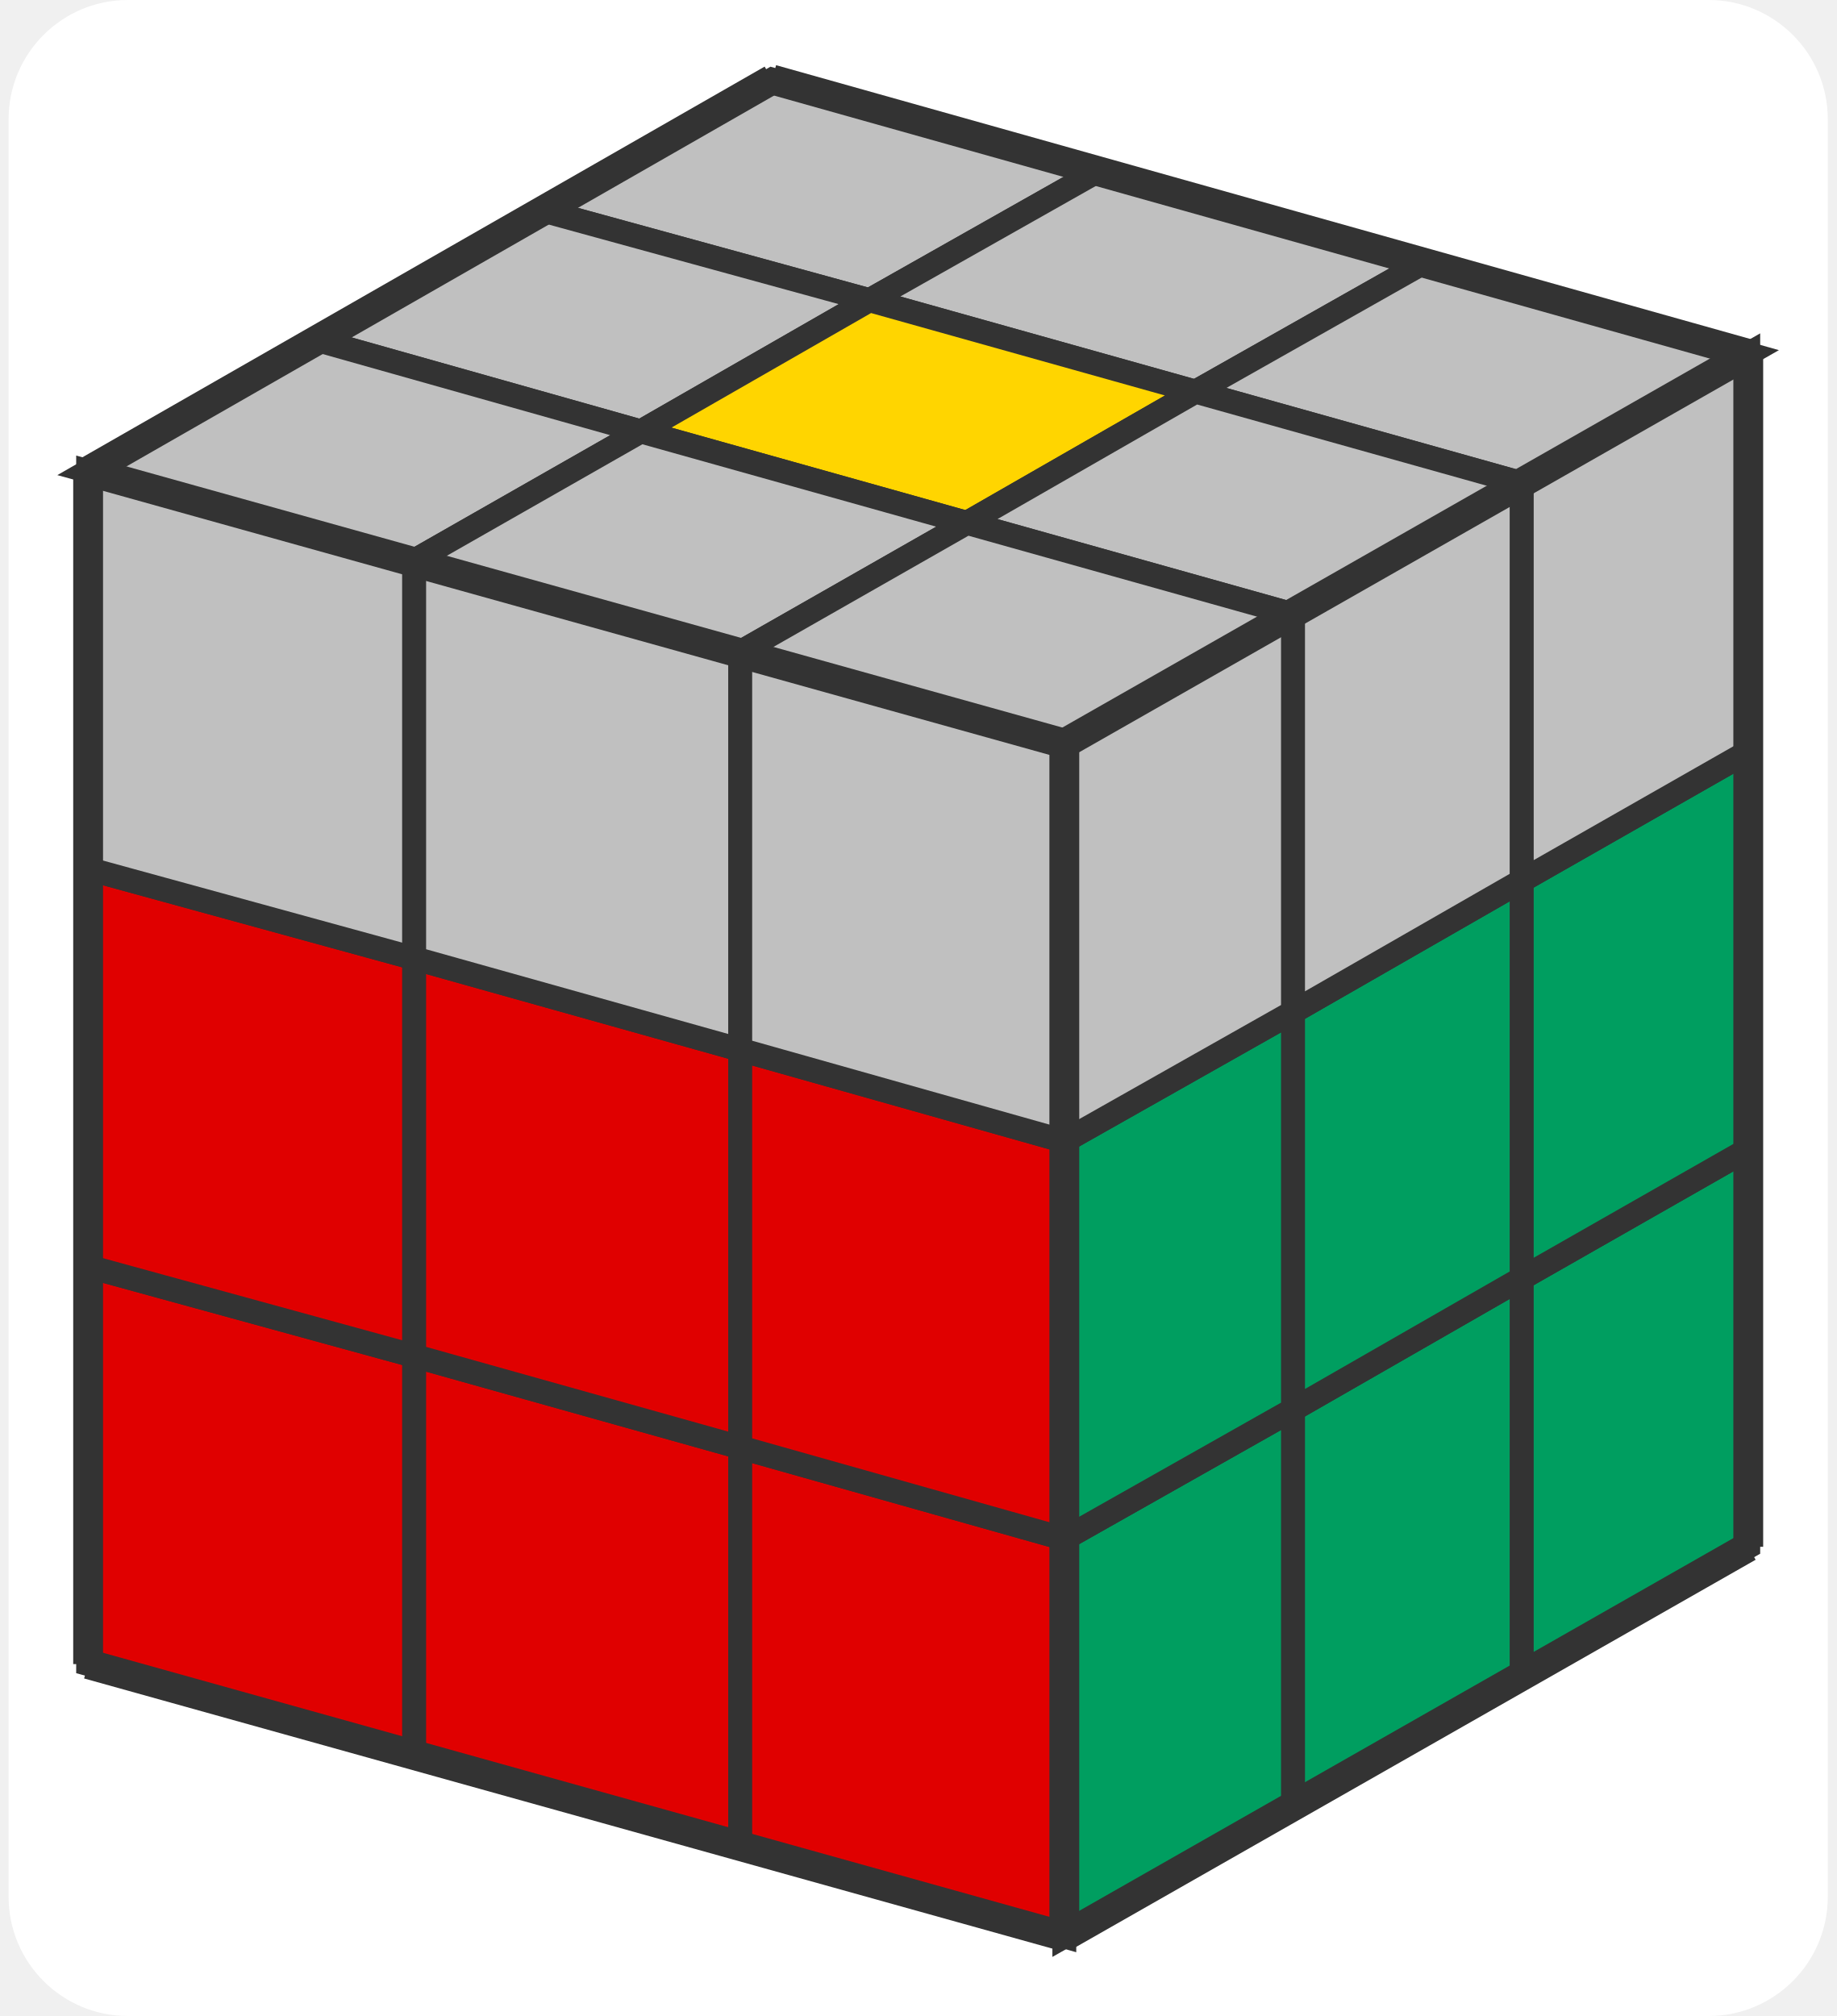
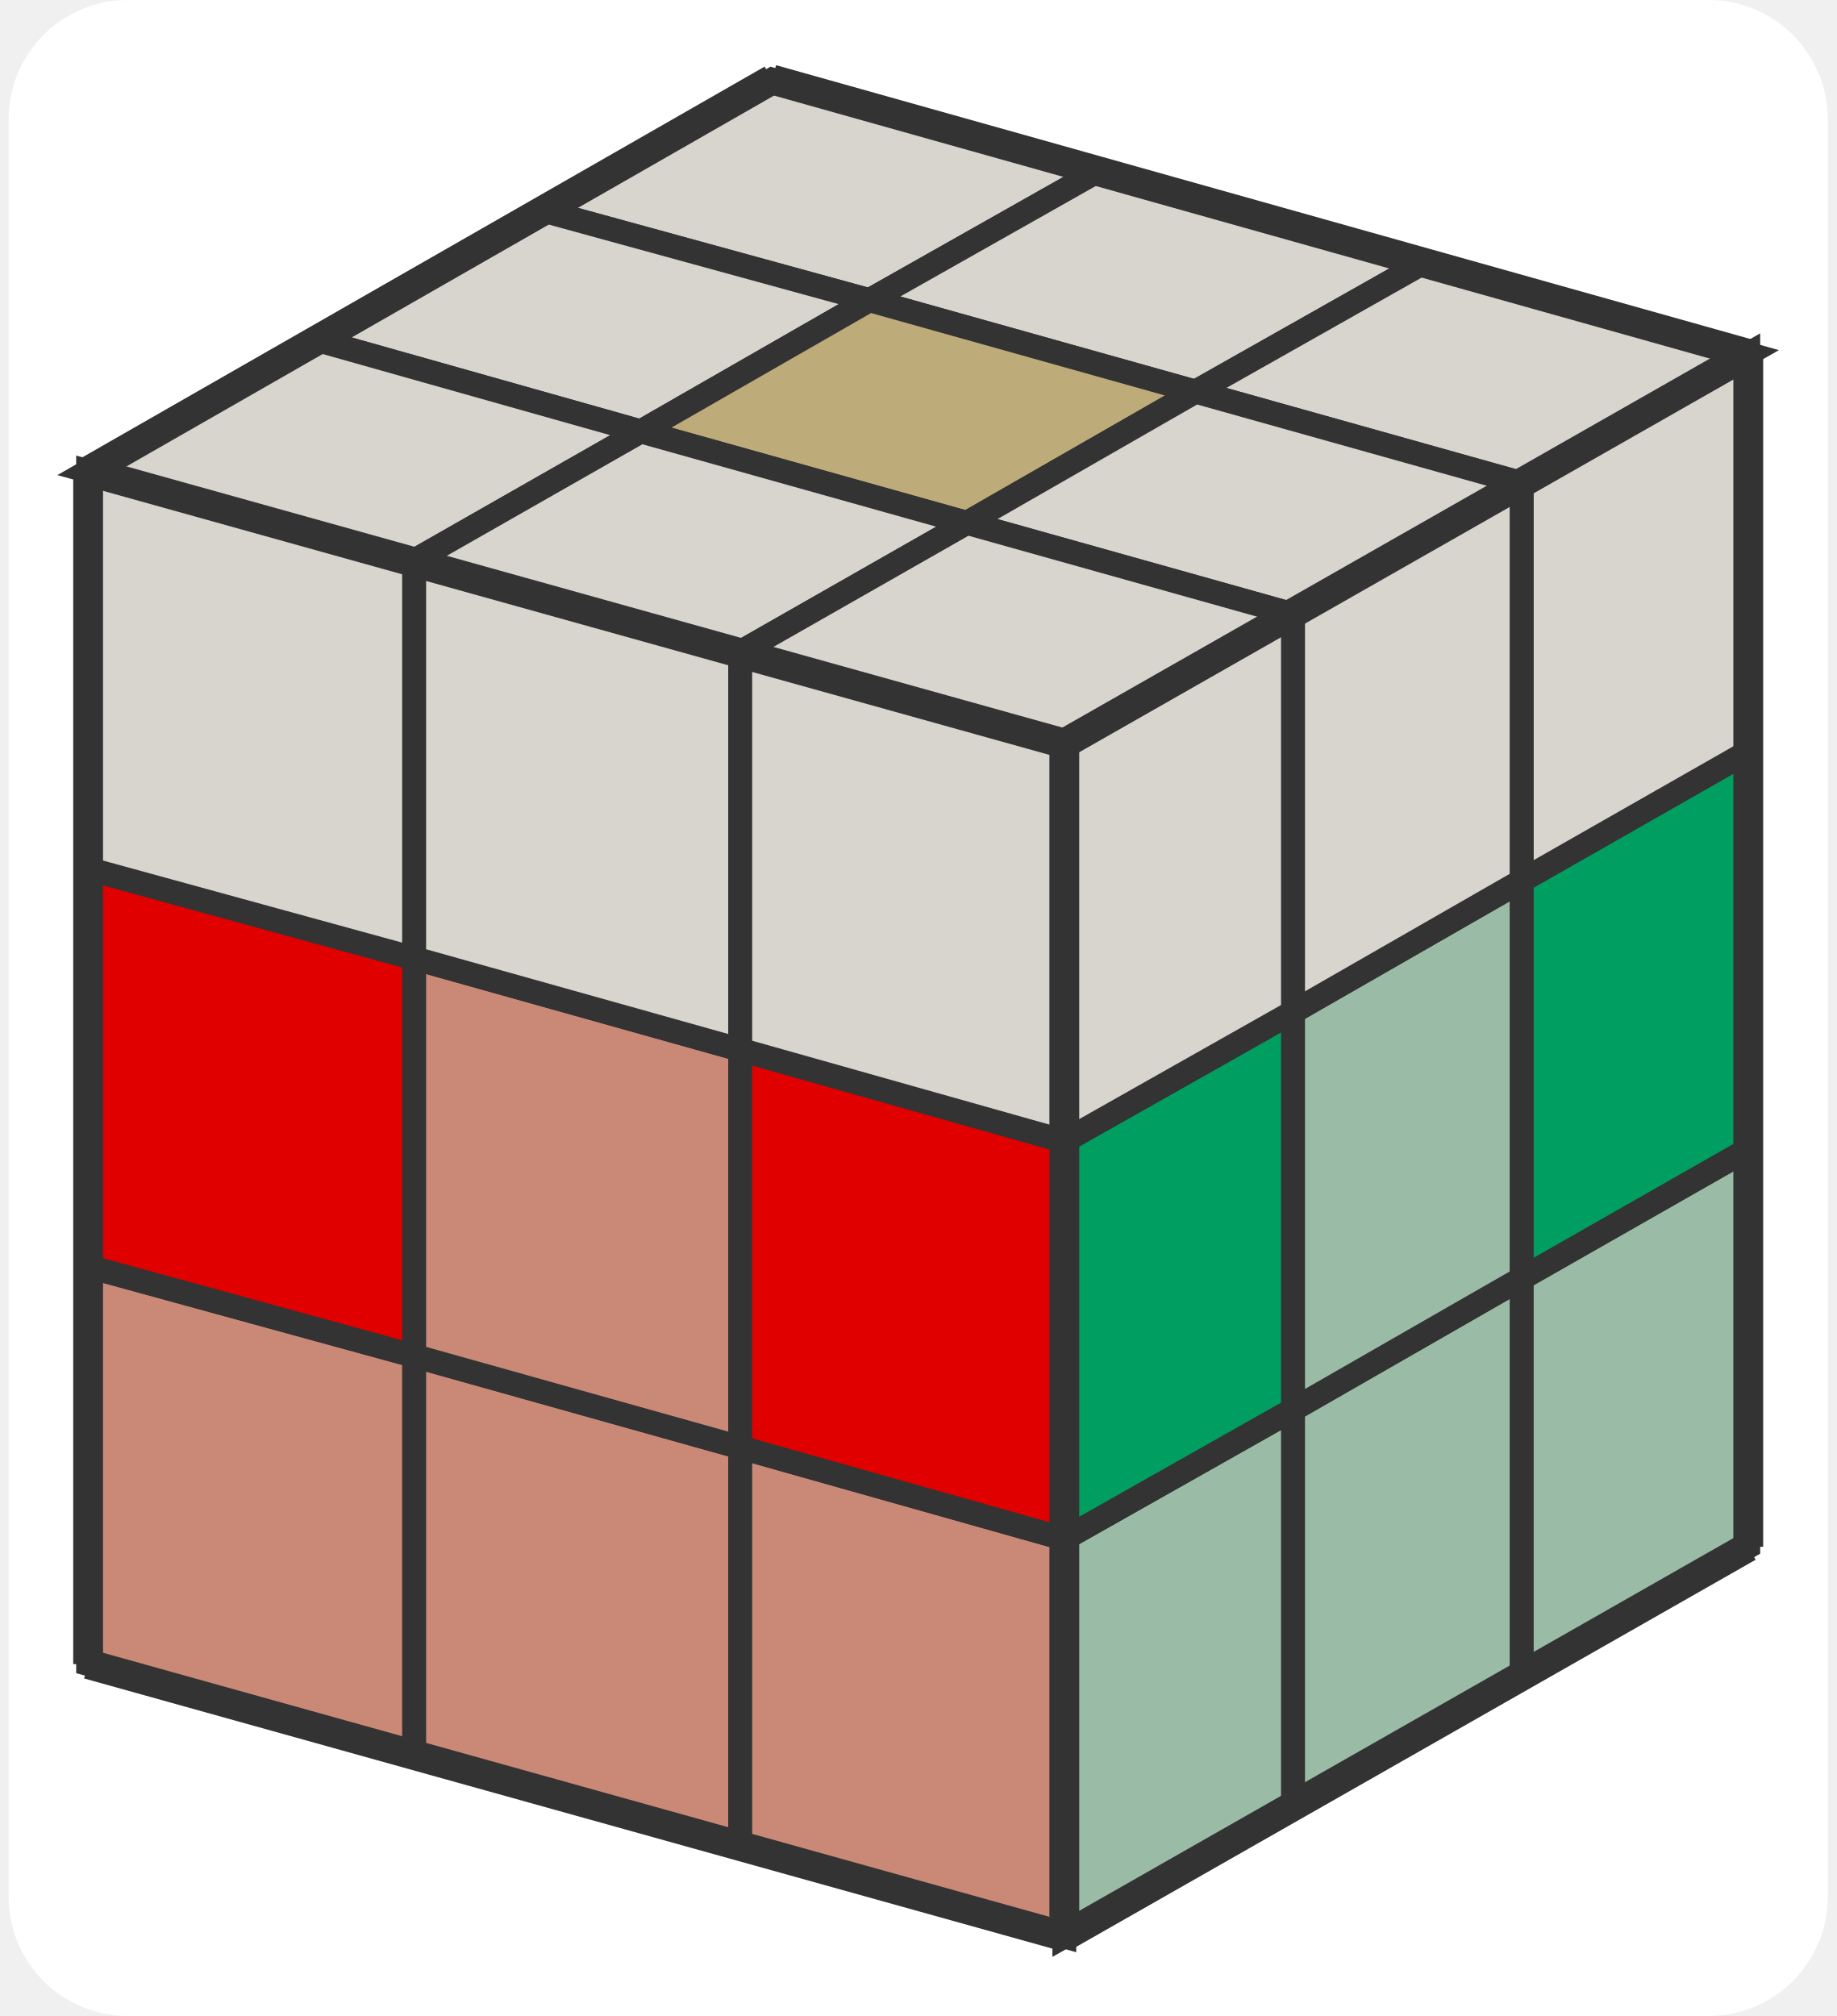
<svg xmlns="http://www.w3.org/2000/svg" baseProfile="full" height="101px" version="1.1" viewBox="39.1 20.0 91.5 101.4" width="92px">
  <defs>
    <style type="text/css">.bg{fill:#FFFFFF}.paper{fill:#FFFFFF}.ink{fill:#222222}.ink-stroke{stroke:#222222}@media (prefers-color-scheme:light){.bg{fill:none}}@media (prefers-color-scheme:dark){.bg{fill:none}.paper{fill:#161412}.ink{fill:#ECE8E1}.ink-stroke{stroke:#ECE8E1}}</style>
  </defs>
  <rect class="bg" fill="#FFFFFF" height="101.4" rx="6" ry="6" width="91.5" x="39.1" y="20.0" />
-   <polygon fill="#009E60" points="126.6,77.8 115.2,84.3 115.2,104.3 126.6,97.8" stroke="#333333" stroke-width="1.2" />
+   <polygon fill="#9ABCA6" points="126.6,77.8 115.2,84.3 115.2,104.3 126.6,97.8" stroke="#333333" stroke-width="1.2" />
  <polygon fill="#009E60" points="126.6,57.8 115.2,64.3 115.2,84.3 126.6,77.8" stroke="#333333" stroke-width="1.2" />
-   <polygon fill="#C0C0C0" points="126.6,37.8 115.2,44.3 115.2,64.3 126.6,57.8" stroke="#333333" stroke-width="1.2" />
-   <polygon fill="#009E60" points="115.2,84.3 103.7,90.9 103.7,110.9 115.2,104.3" stroke="#333333" stroke-width="1.2" />
-   <polygon fill="#009E60" points="115.2,64.3 103.7,70.9 103.7,90.9 115.2,84.3" stroke="#333333" stroke-width="1.2" />
-   <polygon fill="#C0C0C0" points="115.2,44.3 103.7,50.9 103.7,70.9 115.2,64.3" stroke="#333333" stroke-width="1.2" />
-   <polygon fill="#009E60" points="103.7,90.9 92.2,97.4 92.2,117.4 103.7,110.9" stroke="#333333" stroke-width="1.2" />
+   <polygon fill="#D8D5CF" points="126.6,37.8 115.2,44.3 115.2,64.3 126.6,57.8" stroke="#333333" stroke-width="1.2" />
+   <polygon fill="#9ABCA6" points="115.2,84.3 103.7,90.9 103.7,110.9 115.2,104.3" stroke="#333333" stroke-width="1.2" />
+   <polygon fill="#9ABCA6" points="115.2,64.3 103.7,70.9 103.7,90.9 115.2,84.3" stroke="#333333" stroke-width="1.2" />
+   <polygon fill="#D8D5CF" points="115.2,44.3 103.7,50.9 103.7,70.9 115.2,64.3" stroke="#333333" stroke-width="1.2" />
+   <polygon fill="#9ABCA6" points="103.7,90.9 92.2,97.4 92.2,117.4 103.7,110.9" stroke="#333333" stroke-width="1.2" />
  <polygon fill="#009E60" points="103.7,70.9 92.2,77.4 92.2,97.4 103.7,90.9" stroke="#333333" stroke-width="1.2" />
-   <polygon fill="#C0C0C0" points="103.7,50.9 92.2,57.4 92.2,77.4 103.7,70.9" stroke="#333333" stroke-width="1.2" />
-   <polygon fill="#E00000" points="43.1,83.7 59.5,88.2 59.5,108.2 43.1,103.7" stroke="#333333" stroke-width="1.2" />
+   <polygon fill="#D8D5CF" points="103.7,50.9 92.2,57.4 92.2,77.4 103.7,70.9" stroke="#333333" stroke-width="1.2" />
+   <polygon fill="#CA8876" points="43.1,83.7 59.5,88.2 59.5,108.2 43.1,103.7" stroke="#333333" stroke-width="1.2" />
  <polygon fill="#E00000" points="43.1,63.7 59.5,68.2 59.5,88.2 43.1,83.7" stroke="#333333" stroke-width="1.2" />
-   <polygon fill="#C0C0C0" points="43.1,43.7 59.5,48.2 59.5,68.2 43.1,63.7" stroke="#333333" stroke-width="1.2" />
-   <polygon fill="#E00000" points="59.5,88.2 75.9,92.8 75.9,112.8 59.5,108.2" stroke="#333333" stroke-width="1.2" />
-   <polygon fill="#E00000" points="59.5,68.2 75.9,72.8 75.9,92.8 59.5,88.2" stroke="#333333" stroke-width="1.2" />
-   <polygon fill="#C0C0C0" points="59.5,48.2 75.9,52.8 75.9,72.8 59.5,68.2" stroke="#333333" stroke-width="1.2" />
-   <polygon fill="#E00000" points="75.9,92.8 92.2,97.4 92.2,117.4 75.9,112.8" stroke="#333333" stroke-width="1.2" />
+   <polygon fill="#D8D5CF" points="43.1,43.7 59.5,48.2 59.5,68.2 43.1,63.7" stroke="#333333" stroke-width="1.2" />
+   <polygon fill="#CA8876" points="59.5,88.2 75.9,92.8 75.9,112.8 59.5,108.2" stroke="#333333" stroke-width="1.2" />
+   <polygon fill="#CA8876" points="59.5,68.2 75.9,72.8 75.9,92.8 59.5,88.2" stroke="#333333" stroke-width="1.2" />
+   <polygon fill="#D8D5CF" points="59.5,48.2 75.9,52.8 75.9,72.8 59.5,68.2" stroke="#333333" stroke-width="1.2" />
+   <polygon fill="#CA8876" points="75.9,92.8 92.2,97.4 92.2,117.4 75.9,112.8" stroke="#333333" stroke-width="1.2" />
  <polygon fill="#E00000" points="75.9,72.8 92.2,77.4 92.2,97.4 75.9,92.8" stroke="#333333" stroke-width="1.2" />
-   <polygon fill="#C0C0C0" points="75.9,52.8 92.2,57.4 92.2,77.4 75.9,72.8" stroke="#333333" stroke-width="1.2" />
-   <polygon fill="#C0C0C0" points="77.5,24.0 93.9,28.6 82.4,35.1 66.0,30.6" stroke="#333333" stroke-width="1.2" />
-   <polygon fill="#C0C0C0" points="66.0,30.6 82.4,35.1 70.9,41.7 54.6,37.1" stroke="#333333" stroke-width="1.2" />
-   <polygon fill="#C0C0C0" points="54.6,37.1 70.9,41.7 59.5,48.2 43.1,43.7" stroke="#333333" stroke-width="1.2" />
-   <polygon fill="#C0C0C0" points="93.9,28.6 110.3,33.2 98.8,39.7 82.4,35.1" stroke="#333333" stroke-width="1.2" />
-   <polygon fill="#FFD500" points="82.4,35.1 98.8,39.7 87.3,46.3 70.9,41.7" stroke="#333333" stroke-width="1.2" />
-   <polygon fill="#C0C0C0" points="70.9,41.7 87.3,46.3 75.9,52.8 59.5,48.2" stroke="#333333" stroke-width="1.2" />
-   <polygon fill="#C0C0C0" points="110.3,33.2 126.6,37.8 115.2,44.3 98.8,39.7" stroke="#333333" stroke-width="1.2" />
-   <polygon fill="#C0C0C0" points="98.8,39.7 115.2,44.3 103.7,50.9 87.3,46.3" stroke="#333333" stroke-width="1.2" />
-   <polygon fill="#C0C0C0" points="87.3,46.3 103.7,50.9 92.2,57.4 75.9,52.8" stroke="#333333" stroke-width="1.2" />
+   <polygon fill="#D8D5CF" points="75.9,52.8 92.2,57.4 92.2,77.4 75.9,72.8" stroke="#333333" stroke-width="1.2" />
+   <polygon fill="#D8D5CF" points="77.5,24.0 93.9,28.6 82.4,35.1 66.0,30.6" stroke="#333333" stroke-width="1.2" />
+   <polygon fill="#D8D5CF" points="66.0,30.6 82.4,35.1 70.9,41.7 54.6,37.1" stroke="#333333" stroke-width="1.2" />
+   <polygon fill="#D8D5CF" points="54.6,37.1 70.9,41.7 59.5,48.2 43.1,43.7" stroke="#333333" stroke-width="1.2" />
+   <polygon fill="#D8D5CF" points="93.9,28.6 110.3,33.2 98.8,39.7 82.4,35.1" stroke="#333333" stroke-width="1.2" />
+   <polygon fill="#BEAB7A" points="82.4,35.1 98.8,39.7 87.3,46.3 70.9,41.7" stroke="#333333" stroke-width="1.2" />
+   <polygon fill="#D8D5CF" points="70.9,41.7 87.3,46.3 75.9,52.8 59.5,48.2" stroke="#333333" stroke-width="1.2" />
+   <polygon fill="#D8D5CF" points="110.3,33.2 126.6,37.8 115.2,44.3 98.8,39.7" stroke="#333333" stroke-width="1.2" />
+   <polygon fill="#D8D5CF" points="98.8,39.7 115.2,44.3 103.7,50.9 87.3,46.3" stroke="#333333" stroke-width="1.2" />
+   <polygon fill="#D8D5CF" points="87.3,46.3 103.7,50.9 92.2,57.4 75.9,52.8" stroke="#333333" stroke-width="1.2" />
  <line stroke="#333333" stroke-width="1.5" x1="77.5" x2="126.6" y1="24.0" y2="37.8" />
  <line stroke="#333333" stroke-width="1.5" x1="126.6" x2="126.6" y1="37.8" y2="97.8" />
  <line stroke="#333333" stroke-width="1.5" x1="126.6" x2="92.2" y1="97.8" y2="117.4" />
  <line stroke="#333333" stroke-width="1.5" x1="92.2" x2="43.1" y1="117.4" y2="103.7" />
  <line stroke="#333333" stroke-width="1.5" x1="43.1" x2="43.1" y1="103.7" y2="43.7" />
  <line stroke="#333333" stroke-width="1.5" x1="43.1" x2="77.5" y1="43.7" y2="24.0" />
  <line stroke="#333333" stroke-width="1.5" x1="92.2" x2="43.1" y1="57.4" y2="43.7" />
  <line stroke="#333333" stroke-width="1.5" x1="92.2" x2="126.6" y1="57.4" y2="37.8" />
  <line stroke="#333333" stroke-width="1.5" x1="92.2" x2="92.2" y1="57.4" y2="117.4" />
</svg>
